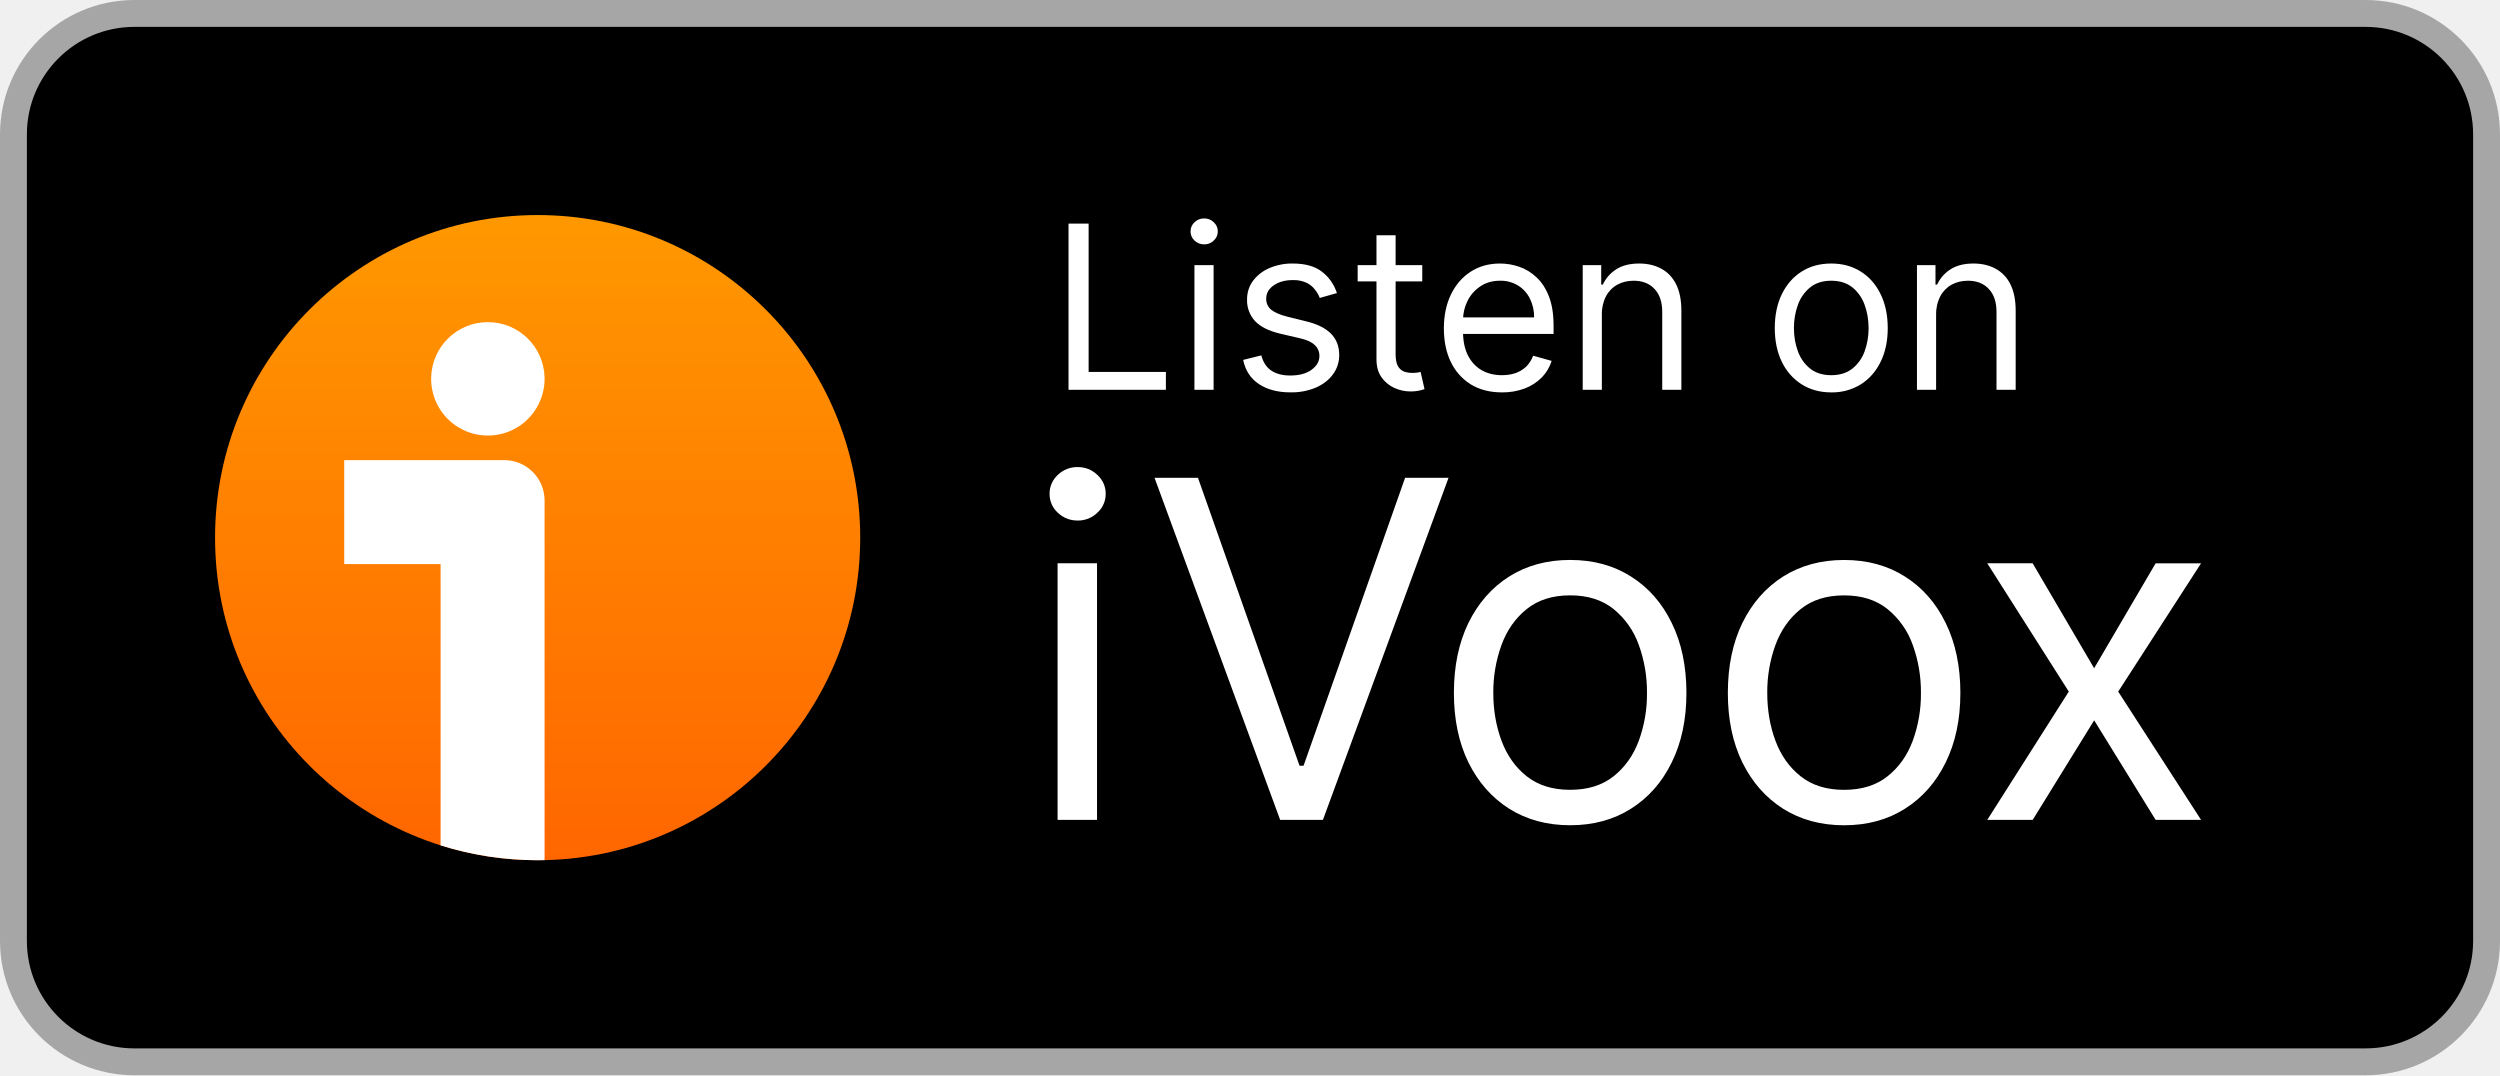
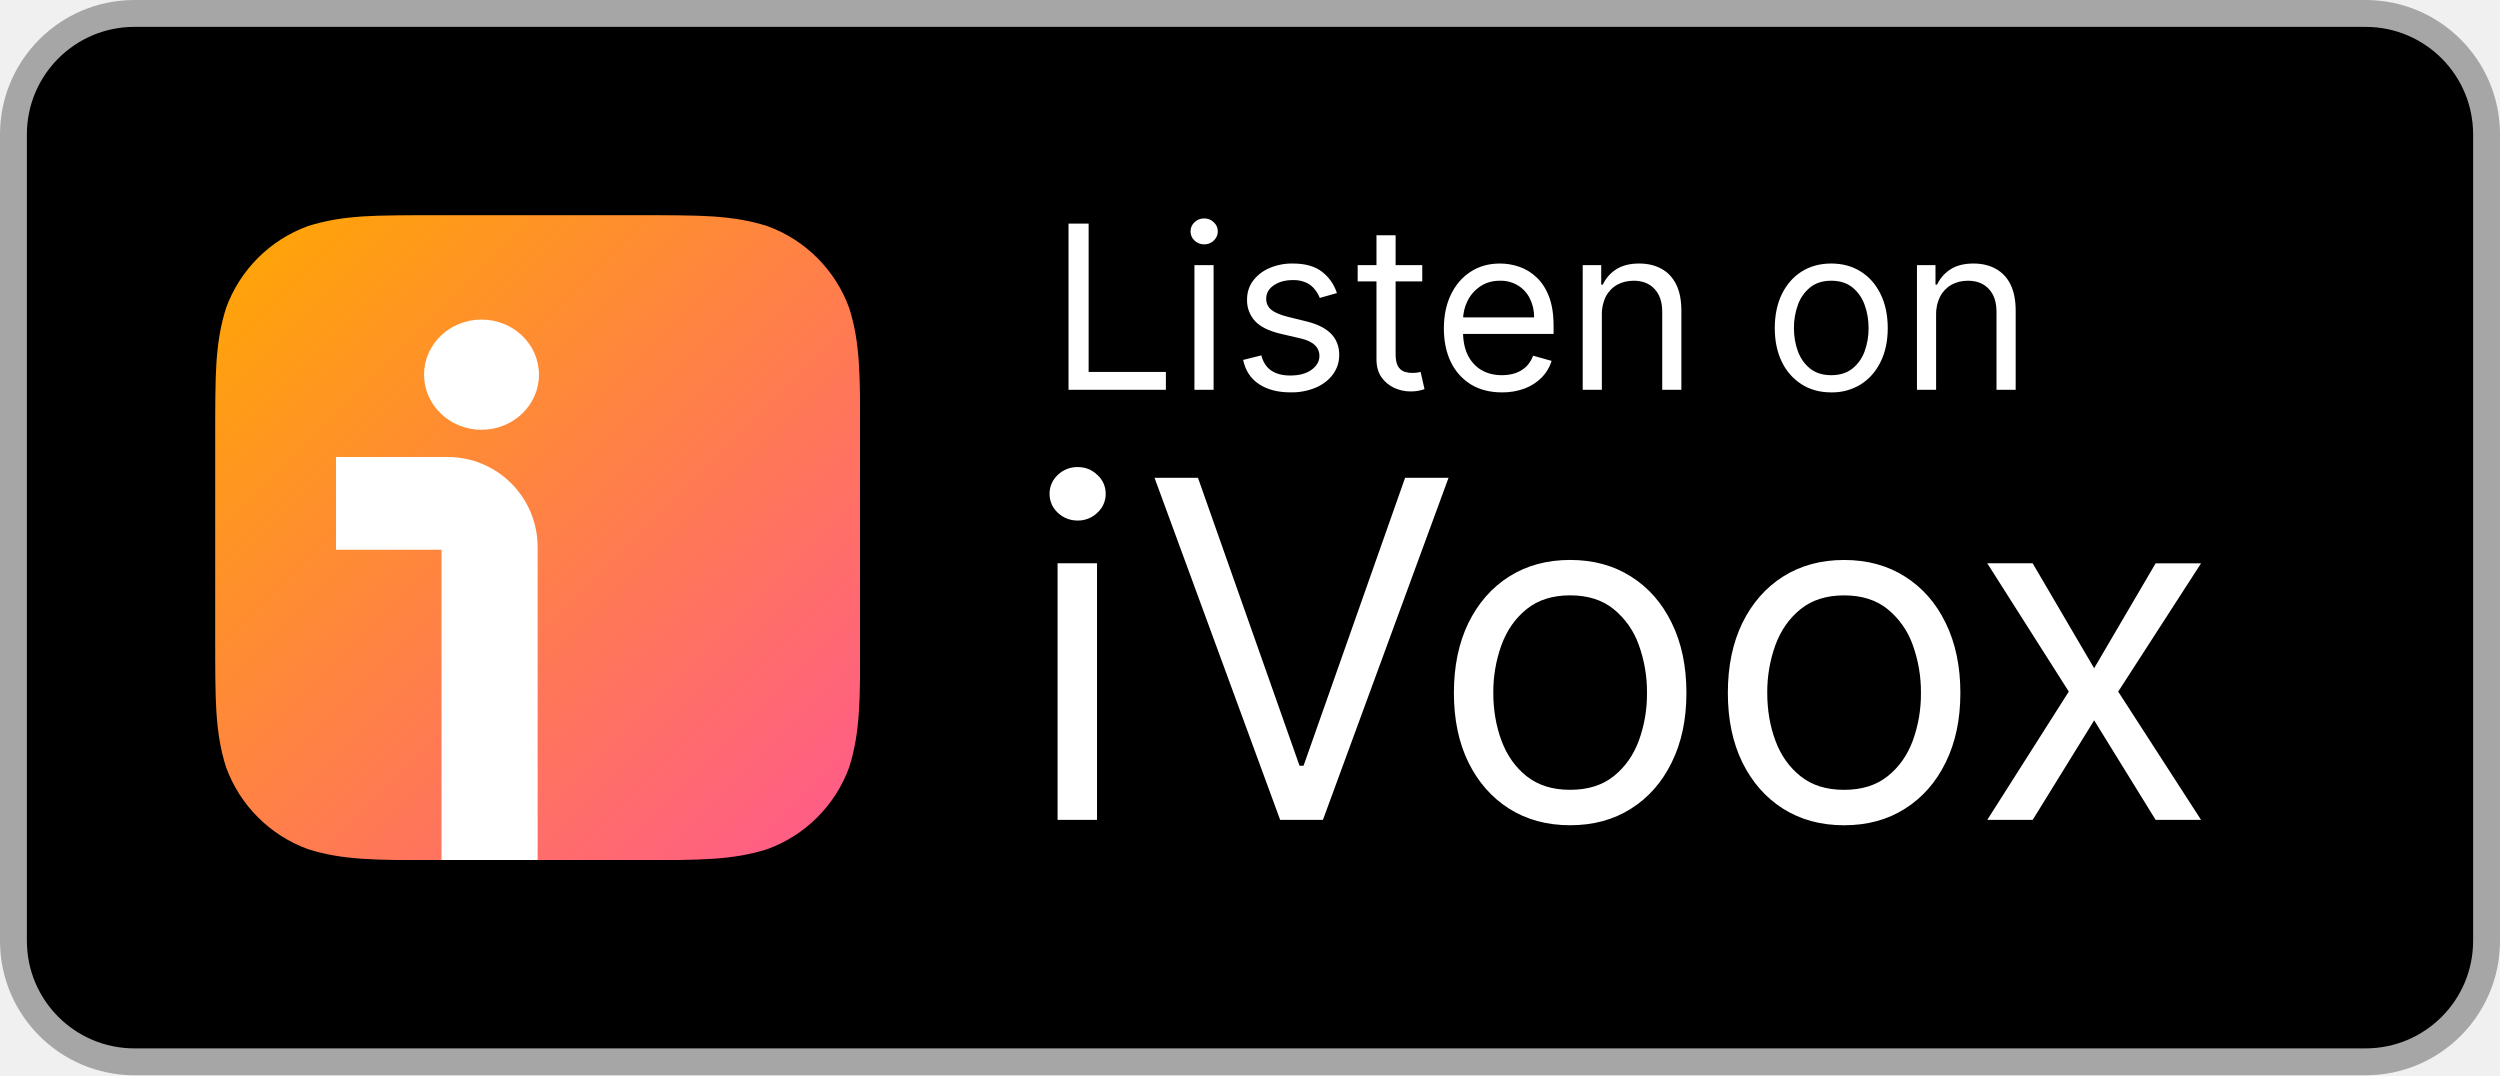
<svg xmlns="http://www.w3.org/2000/svg" width="93" height="40" fill="none" viewBox="0 0 93 40">
  <rect width="92" height="39" x=".5" y=".5" fill="#000" rx="4.5" />
  <rect width="92" height="39" x=".5" y=".5" stroke="#A6A6A6" rx="4.5" />
  <g clip-path="url(#a)">
-     <circle cx="20" cy="20" r="12" fill="url(#b)" />
-     <path fill="#fff" d="M16.39 31.448V20.984h-3.585v-3.867h5.953a1.5 1.5 0 0 1 1.5 1.5v13.38L20 32c-1.258 0-2.47-.194-3.61-.552Zm3.868-17.401a2.11 2.11 0 1 1-4.219 0 2.11 2.11 0 0 1 4.219 0Z" />
+     <g clip-path="url(#b)">
+       <mask id="c" width="24" height="24" x="8" y="8" maskUnits="userSpaceOnUse" style="mask-type:luminance">
+         <path fill="#fff" d="M16.368 8h7.264c2.41 0 3.613 0 4.911.41a5.098 5.098 0 0 1 3.047 3.046c.41 1.298.41 2.502.41 4.912v7.263c0 2.41 0 3.613-.41 4.911a5.098 5.098 0 0 1-3.047 3.047c-1.297.41-2.502.41-4.911.41h-7.264c-2.41 0-3.613 0-4.911-.41a5.098 5.098 0 0 1-3.047-3.047C8 27.245 8 26.042 8 23.632v-7.264c0-2.41 0-3.613.41-4.911a5.095 5.095 0 0 1 3.049-3.048C12.758 8 13.961 8 16.371 8" />
+       </mask>
+       <g mask="url(#c)">
+         <path fill="url(#d)" d="M32 8H8v24h24V8Z" />
+         <path fill="#fff" d="M12.5 17v3.45h3.925V32H20V20.35C20 18.5 18.5 17 16.65 17H12.5Zm5.412-1.012c1.18 0 2.138-.918 2.138-2.05 0-1.133-.957-2.05-2.138-2.05-1.18 0-2.137.918-2.137 2.05 0 1.132.957 2.05 2.137 2.05Z" />
+       </g>
+     </g>
  </g>
  <path fill="#fff" d="M39.749 14.5V8.318h.748v5.518h2.874v.664h-3.622Zm4.684 0V9.864h.713V14.5h-.713Zm.362-5.41a.506.506 0 0 1-.359-.141.456.456 0 0 1-.148-.341c0-.133.05-.247.148-.341.1-.095.22-.142.36-.142.138 0 .257.047.356.142.1.094.15.208.15.341 0 .133-.05.246-.15.341a.496.496 0 0 1-.357.142Zm4.94 1.812-.64.181c-.04-.107-.1-.21-.179-.31a.865.865 0 0 0-.313-.254 1.14 1.14 0 0 0-.51-.1c-.284 0-.52.065-.71.196-.187.129-.28.293-.28.492a.51.51 0 0 0 .192.42c.13.102.33.188.604.256l.688.17c.415.1.724.254.927.461.203.206.305.47.305.794 0 .266-.077.503-.23.713-.15.209-.362.374-.633.495a2.33 2.33 0 0 1-.948.18c-.473 0-.864-.102-1.174-.307-.31-.205-.506-.505-.589-.9l.676-.169c.065.25.186.437.365.562.182.124.418.187.71.187.332 0 .595-.07.79-.211.198-.143.296-.314.296-.514a.54.54 0 0 0-.169-.404c-.112-.11-.285-.193-.519-.248l-.773-.18c-.424-.101-.736-.257-.935-.469a1.133 1.133 0 0 1-.296-.8c0-.261.073-.493.22-.694a1.5 1.5 0 0 1 .607-.474 2.13 2.13 0 0 1 .875-.172c.46 0 .82.1 1.081.302.264.201.45.467.561.797Zm3.173-1.038v.603h-2.403v-.603h2.403Zm-1.703-1.111h.712v4.419c0 .201.03.352.088.453.06.098.137.165.23.199a.92.92 0 0 0 .298.048c.079 0 .143-.004.194-.012l.12-.024.145.64a1.491 1.491 0 0 1-.531.085c-.201 0-.399-.044-.592-.13a1.177 1.177 0 0 1-.477-.396c-.125-.177-.187-.4-.187-.67V8.753Zm4.668 5.844c-.447 0-.832-.099-1.156-.296a1.99 1.99 0 0 1-.745-.833c-.174-.358-.26-.775-.26-1.25s.086-.893.26-1.256c.175-.364.418-.648.73-.85.314-.206.68-.309 1.099-.309.241 0 .48.04.715.121.236.08.45.211.643.392.193.18.347.417.462.713.115.296.172.66.172 1.092v.302h-3.574v-.616h2.85a1.52 1.52 0 0 0-.157-.7 1.183 1.183 0 0 0-.441-.486 1.234 1.234 0 0 0-.67-.178c-.284 0-.53.07-.737.212a1.39 1.39 0 0 0-.474.543c-.11.223-.166.463-.166.718v.41c0 .35.06.648.181.891.123.242.293.426.51.553.218.124.47.187.758.187.187 0 .356-.027.507-.079.153-.054.285-.135.396-.241.11-.109.196-.244.256-.405l.689.193a1.526 1.526 0 0 1-.366.616 1.78 1.78 0 0 1-.634.41 2.35 2.35 0 0 1-.848.146Zm3.716-2.886V14.5h-.712V9.864h.688v.724h.06a1.33 1.33 0 0 1 .495-.567c.222-.145.507-.218.858-.218.313 0 .588.065.823.193.236.127.42.32.55.58.13.258.196.584.196.978V14.5h-.712v-2.898c0-.364-.095-.648-.284-.85-.19-.206-.449-.309-.779-.309-.227 0-.43.05-.61.148a1.058 1.058 0 0 0-.42.432 1.43 1.43 0 0 0-.153.688Zm8.534 2.886c-.419 0-.786-.1-1.102-.3a2.018 2.018 0 0 1-.736-.835c-.175-.358-.263-.777-.263-1.256 0-.483.088-.905.263-1.265.177-.36.422-.64.736-.839.316-.2.683-.299 1.102-.299.418 0 .785.1 1.099.3.316.198.561.478.736.838.177.36.266.782.266 1.265 0 .479-.089.898-.266 1.256-.175.358-.42.636-.736.836a2.01 2.01 0 0 1-1.1.299Zm0-.64c.318 0 .58-.082.785-.245a1.44 1.44 0 0 0 .456-.643 2.47 2.47 0 0 0 .147-.863c0-.31-.049-.599-.147-.866a1.46 1.46 0 0 0-.456-.65c-.206-.164-.467-.247-.785-.247s-.58.083-.785.248a1.46 1.46 0 0 0-.456.649 2.487 2.487 0 0 0-.148.866c0 .31.05.598.148.863.099.266.25.48.456.643.205.163.467.245.785.245Zm3.9-2.246V14.5h-.712V9.864H72v.724h.06c.11-.235.274-.424.496-.567.221-.145.507-.218.857-.218.314 0 .589.065.824.193a1.3 1.3 0 0 1 .55.58c.13.258.196.584.196.978V14.5h-.713v-2.898c0-.364-.094-.648-.284-.85-.189-.206-.448-.309-.778-.309-.228 0-.43.05-.61.148a1.059 1.059 0 0 0-.42.432 1.43 1.43 0 0 0-.154.688ZM39.342 30.5v-9.546h1.467V30.5h-1.467Zm.746-11.136c-.286 0-.532-.098-.74-.292a.939.939 0 0 1-.304-.703.94.94 0 0 1 .305-.702 1.04 1.04 0 0 1 .74-.292c.285 0 .53.097.732.292a.93.93 0 0 1 .311.702.93.93 0 0 1-.31.703 1.021 1.021 0 0 1-.734.292Zm4.476-1.591 3.779 10.713h.149l3.778-10.713h1.616L49.213 30.5h-1.591l-4.674-12.727h1.616ZM58.41 30.699c-.862 0-1.618-.205-2.269-.615-.646-.41-1.151-.984-1.516-1.722-.36-.737-.54-1.599-.54-2.585 0-.994.18-1.862.54-2.604.365-.741.87-1.317 1.516-1.727.65-.41 1.407-.616 2.269-.616.861 0 1.615.205 2.262.616.65.41 1.156.985 1.516 1.727.365.742.547 1.61.547 2.604 0 .986-.182 1.848-.547 2.585-.36.738-.866 1.312-1.516 1.722-.647.41-1.4.615-2.262.615Zm0-1.318c.654 0 1.193-.167 1.615-.503.423-.336.736-.777.939-1.324a5.063 5.063 0 0 0 .304-1.777 5.12 5.12 0 0 0-.304-1.784 3.006 3.006 0 0 0-.939-1.336c-.422-.34-.96-.51-1.615-.51s-1.194.17-1.616.51c-.423.34-.736.785-.938 1.336a5.12 5.12 0 0 0-.305 1.784c0 .638.102 1.23.305 1.777.203.547.515.988.938 1.324.422.336.961.503 1.616.503ZM68.6 30.7c-.861 0-1.617-.205-2.268-.615-.646-.41-1.151-.984-1.516-1.722-.36-.737-.54-1.599-.54-2.585 0-.994.18-1.862.54-2.604.364-.741.87-1.317 1.516-1.727.65-.41 1.407-.616 2.269-.616.861 0 1.615.205 2.262.616.65.41 1.156.985 1.516 1.727.364.742.547 1.61.547 2.604 0 .986-.183 1.848-.547 2.585-.36.738-.866 1.312-1.516 1.722-.647.41-1.4.615-2.263.615Zm0-1.318c.655 0 1.194-.167 1.616-.503.423-.336.736-.777.939-1.324a5.063 5.063 0 0 0 .304-1.777 5.12 5.12 0 0 0-.304-1.784 3.006 3.006 0 0 0-.939-1.336c-.422-.34-.96-.51-1.615-.51s-1.194.17-1.616.51c-.423.34-.736.785-.939 1.336a5.12 5.12 0 0 0-.304 1.784c0 .638.101 1.23.304 1.777.203.547.516.988.939 1.324.422.336.96.503 1.615.503Zm7.015-8.427 2.287 3.903 2.287-3.902h1.69l-3.082 4.772L81.88 30.5h-1.69l-2.287-3.704-2.287 3.704h-1.69l3.033-4.773-3.033-4.773h1.69Z" />
  <defs>
-     <linearGradient id="b" x1="20" x2="20" y1="8" y2="32" gradientUnits="userSpaceOnUse">
-       <stop stop-color="#FF9800" />
-       <stop offset="1" stop-color="#F60" />
-     </linearGradient>
    <clipPath id="a">
      <path fill="#fff" d="M8 8h24v24H8z" />
    </clipPath>
+     <clipPath id="b">
+       <path fill="#fff" d="M8 8h24v24H8z" />
+     </clipPath>
+     <linearGradient id="d" x1="8" x2="32" y1="8" y2="32" gradientUnits="userSpaceOnUse">
+       <stop stop-color="#FFA800" />
+       <stop offset="1" stop-color="#FF598E" />
+     </linearGradient>
  </defs>
</svg>
